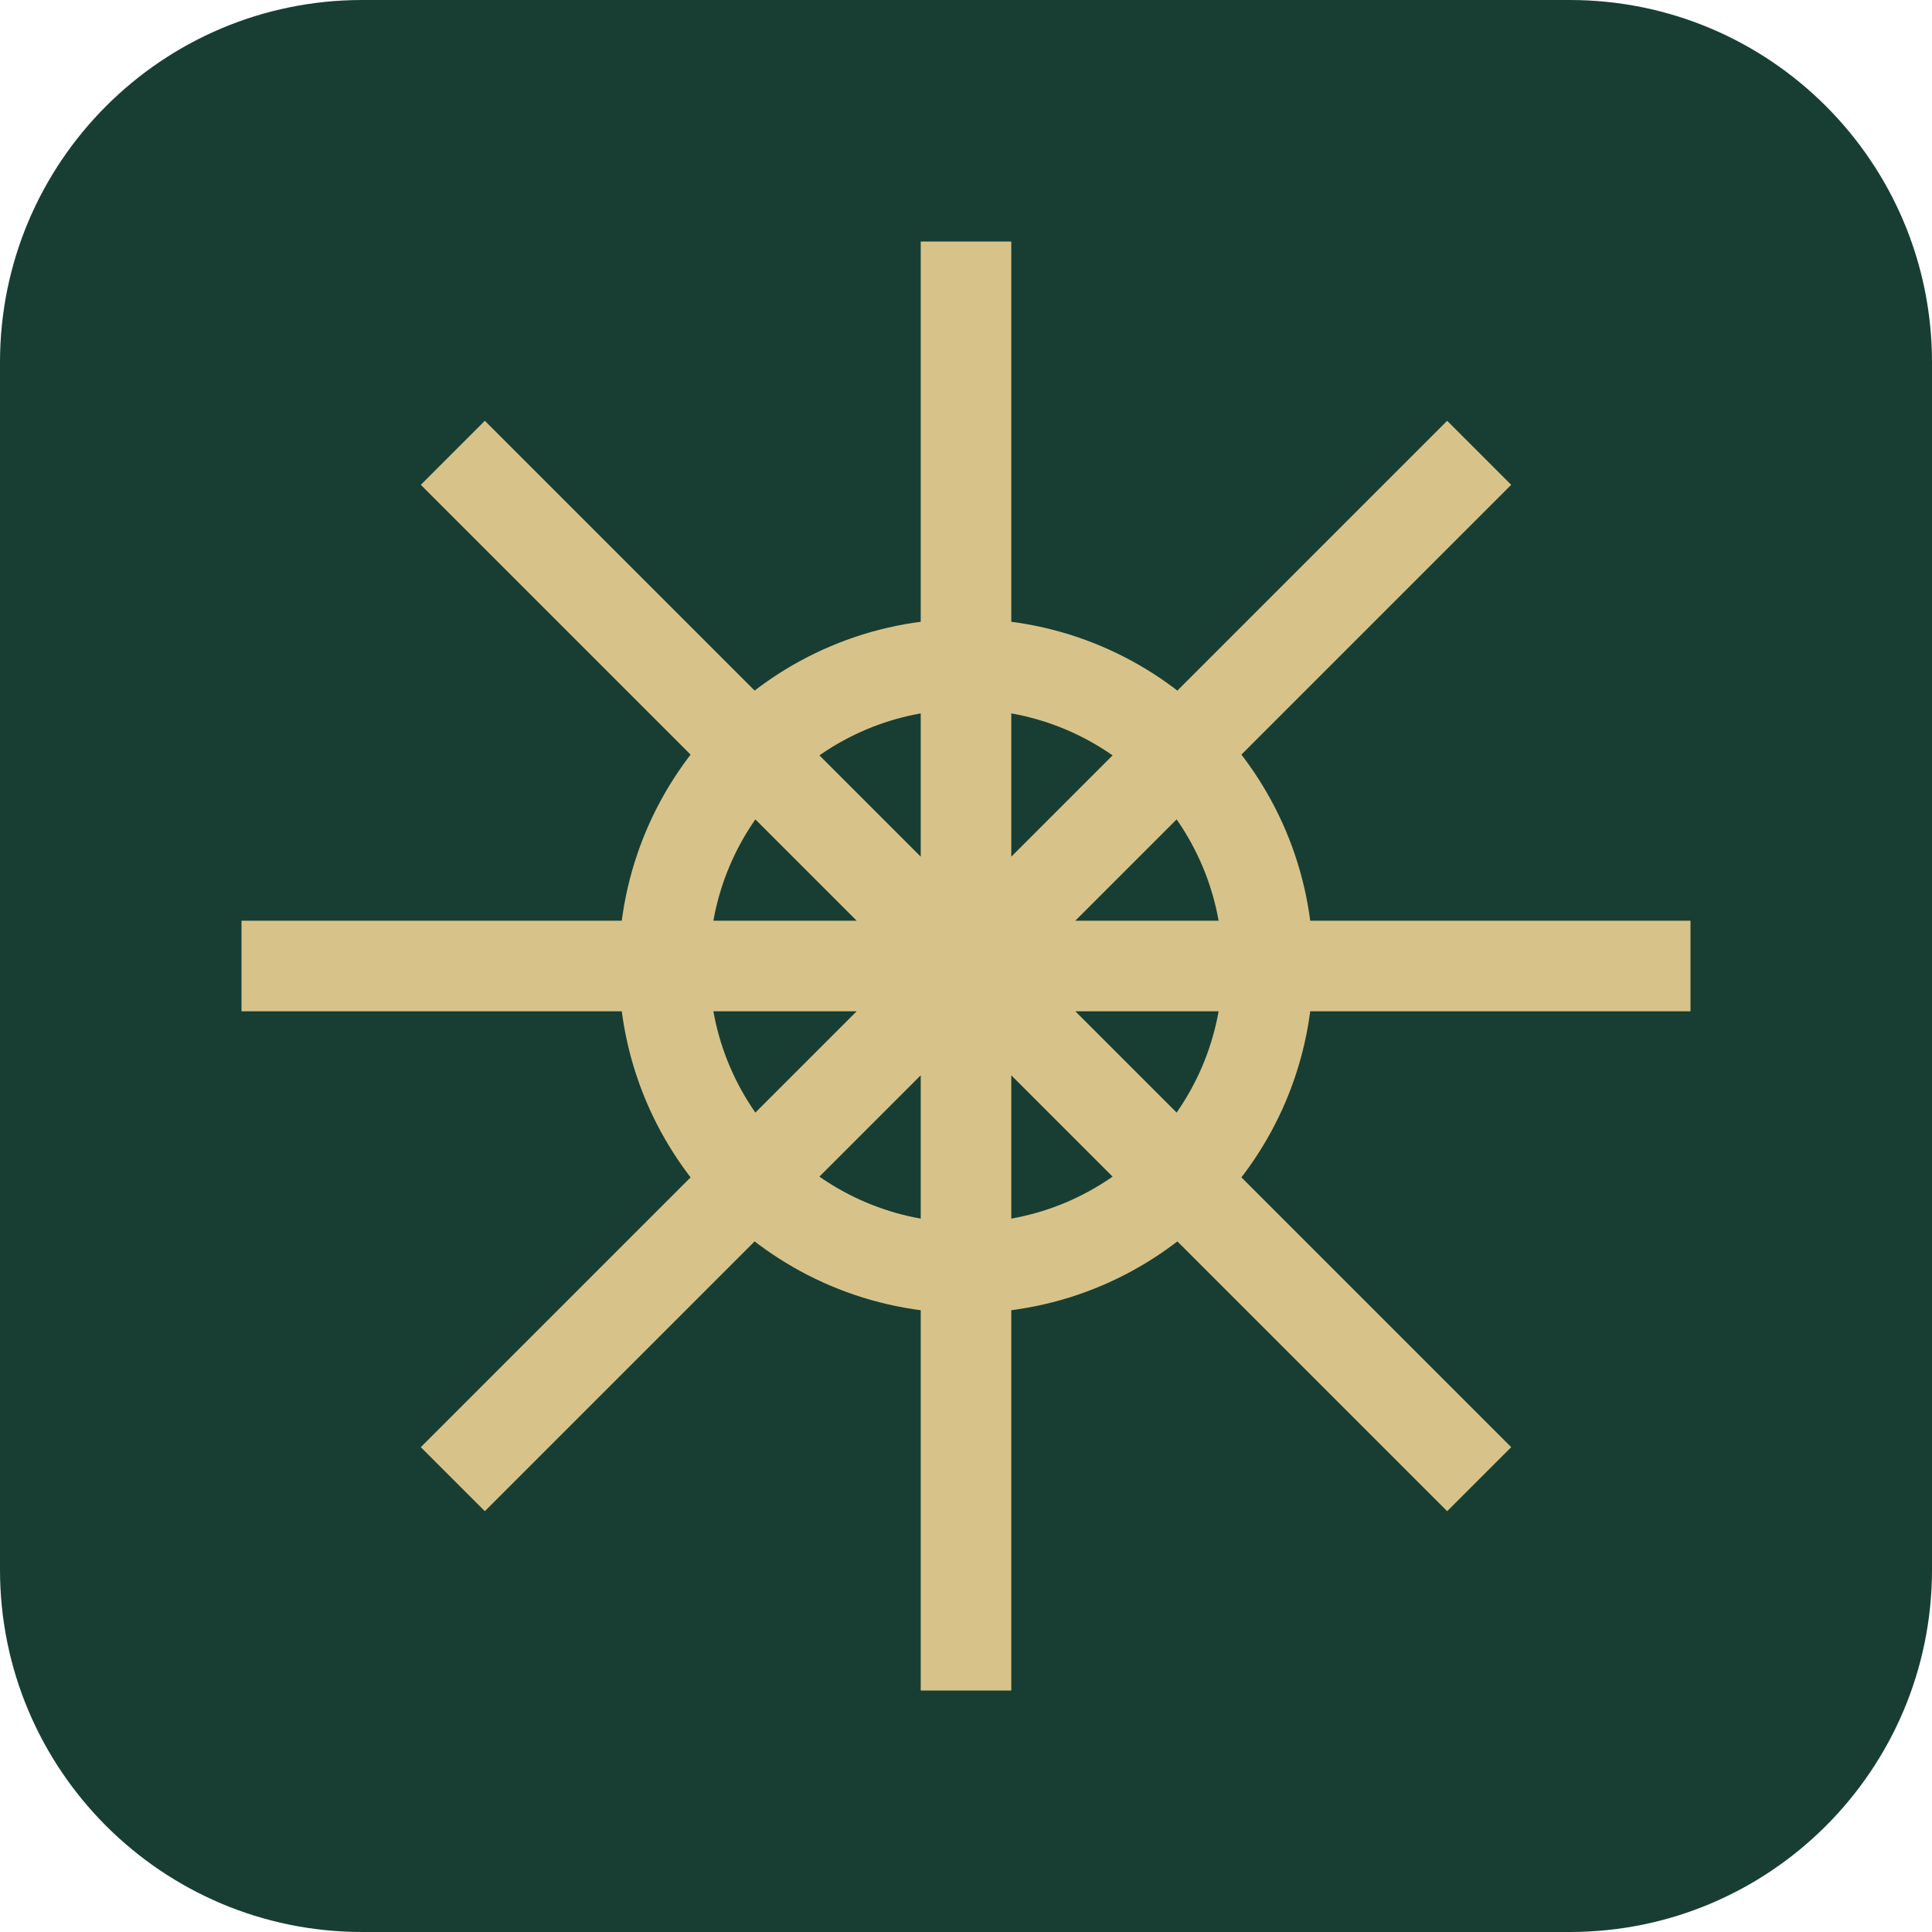
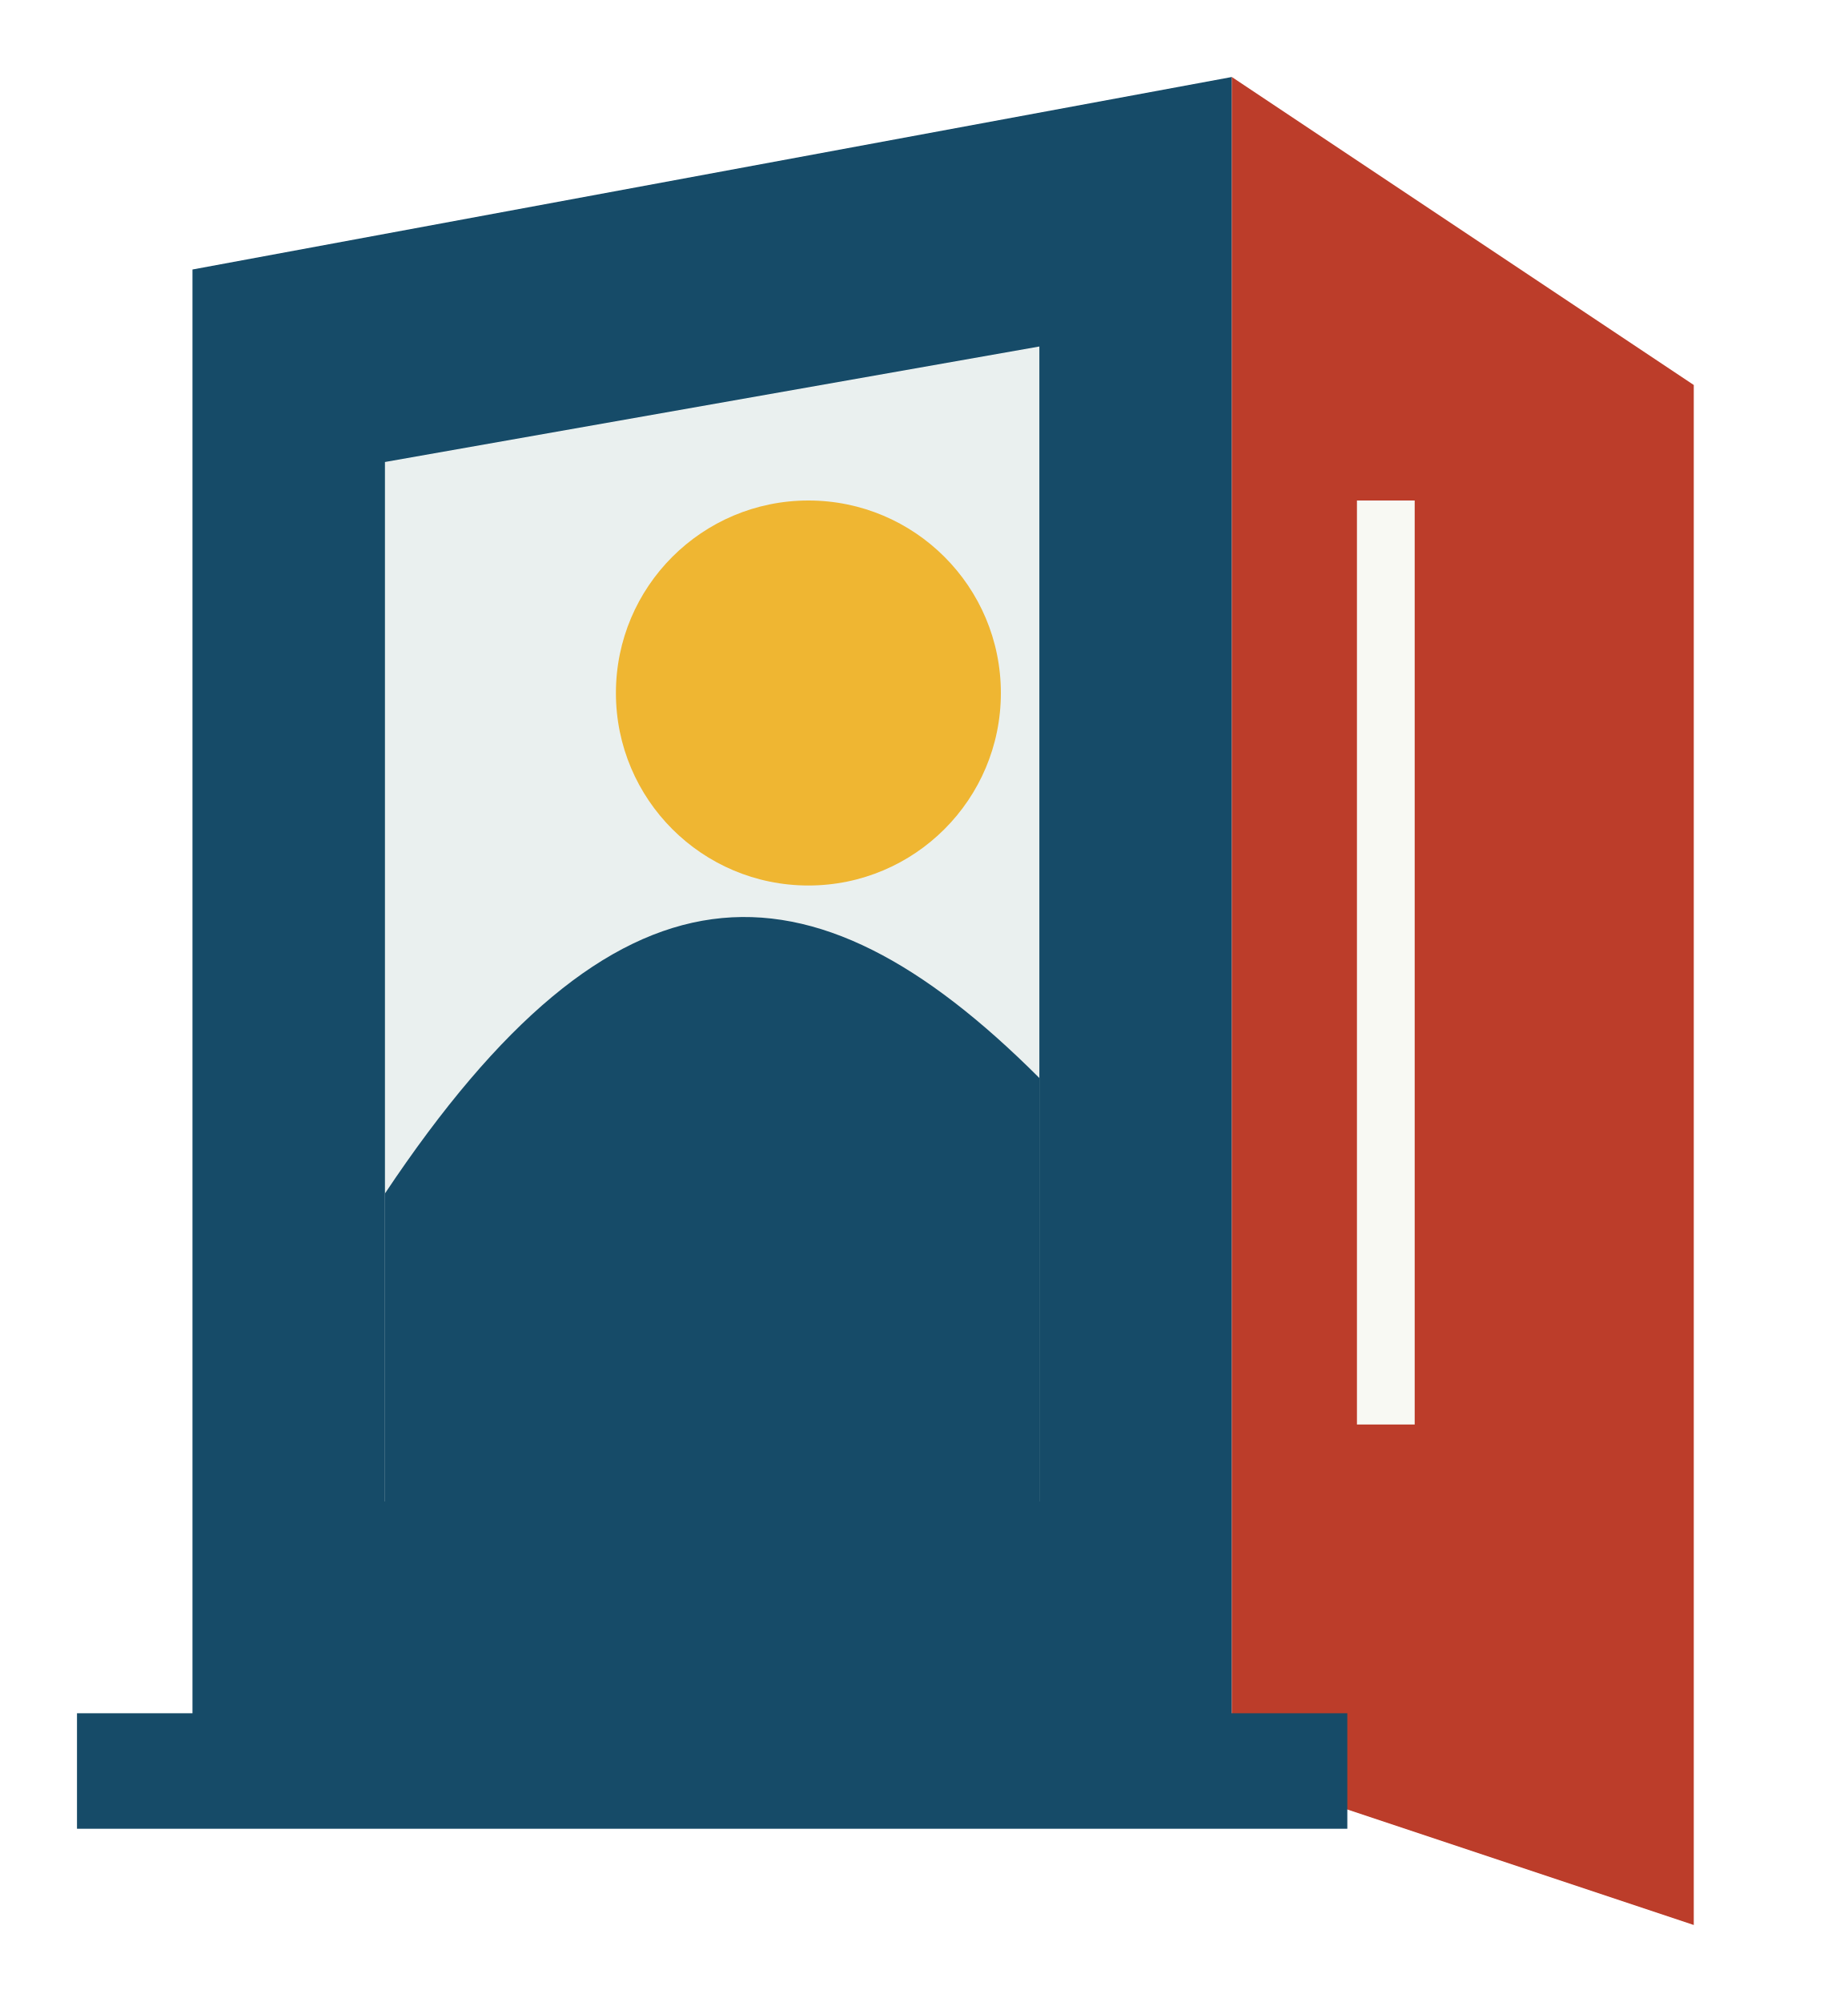
- <svg xmlns="http://www.w3.org/2000/svg" viewBox="0 0 64 64">
-   <rect width="64" height="64" rx="12" fill="#183e33" />
-   <g stroke="#d7c389" stroke-width="3" fill="none">
-     <circle cx="32" cy="32" r="10" />
-     <path d="M32 8v48M8 32h48M15 15l34 34M15 49l34-34" />
-   </g>
+ <svg xmlns="http://www.w3.org/2000/svg" viewBox="0 0 48 52" fill="none">
+   <path d="M5 46V7l27-5v44H5Z" fill="#164b68" />
+   <path d="M10 12l17-3v30H10V12Z" fill="#eaf0ef" />
+   <path d="M10 31c6-9 11-9 17-3v11H10v-8Z" fill="#164b68" />
+   <circle cx="21" cy="18" r="5" fill="#efb632" />
+   <path d="m32 2 12 8v40l-12-4V2Z" fill="#bc3d2a" />
+   <path d="M36 13v24" stroke="#f8f9f3" stroke-width="1.5" />
+   <path d="M2 46h33" stroke="#164b68" stroke-width="3" />
</svg>
